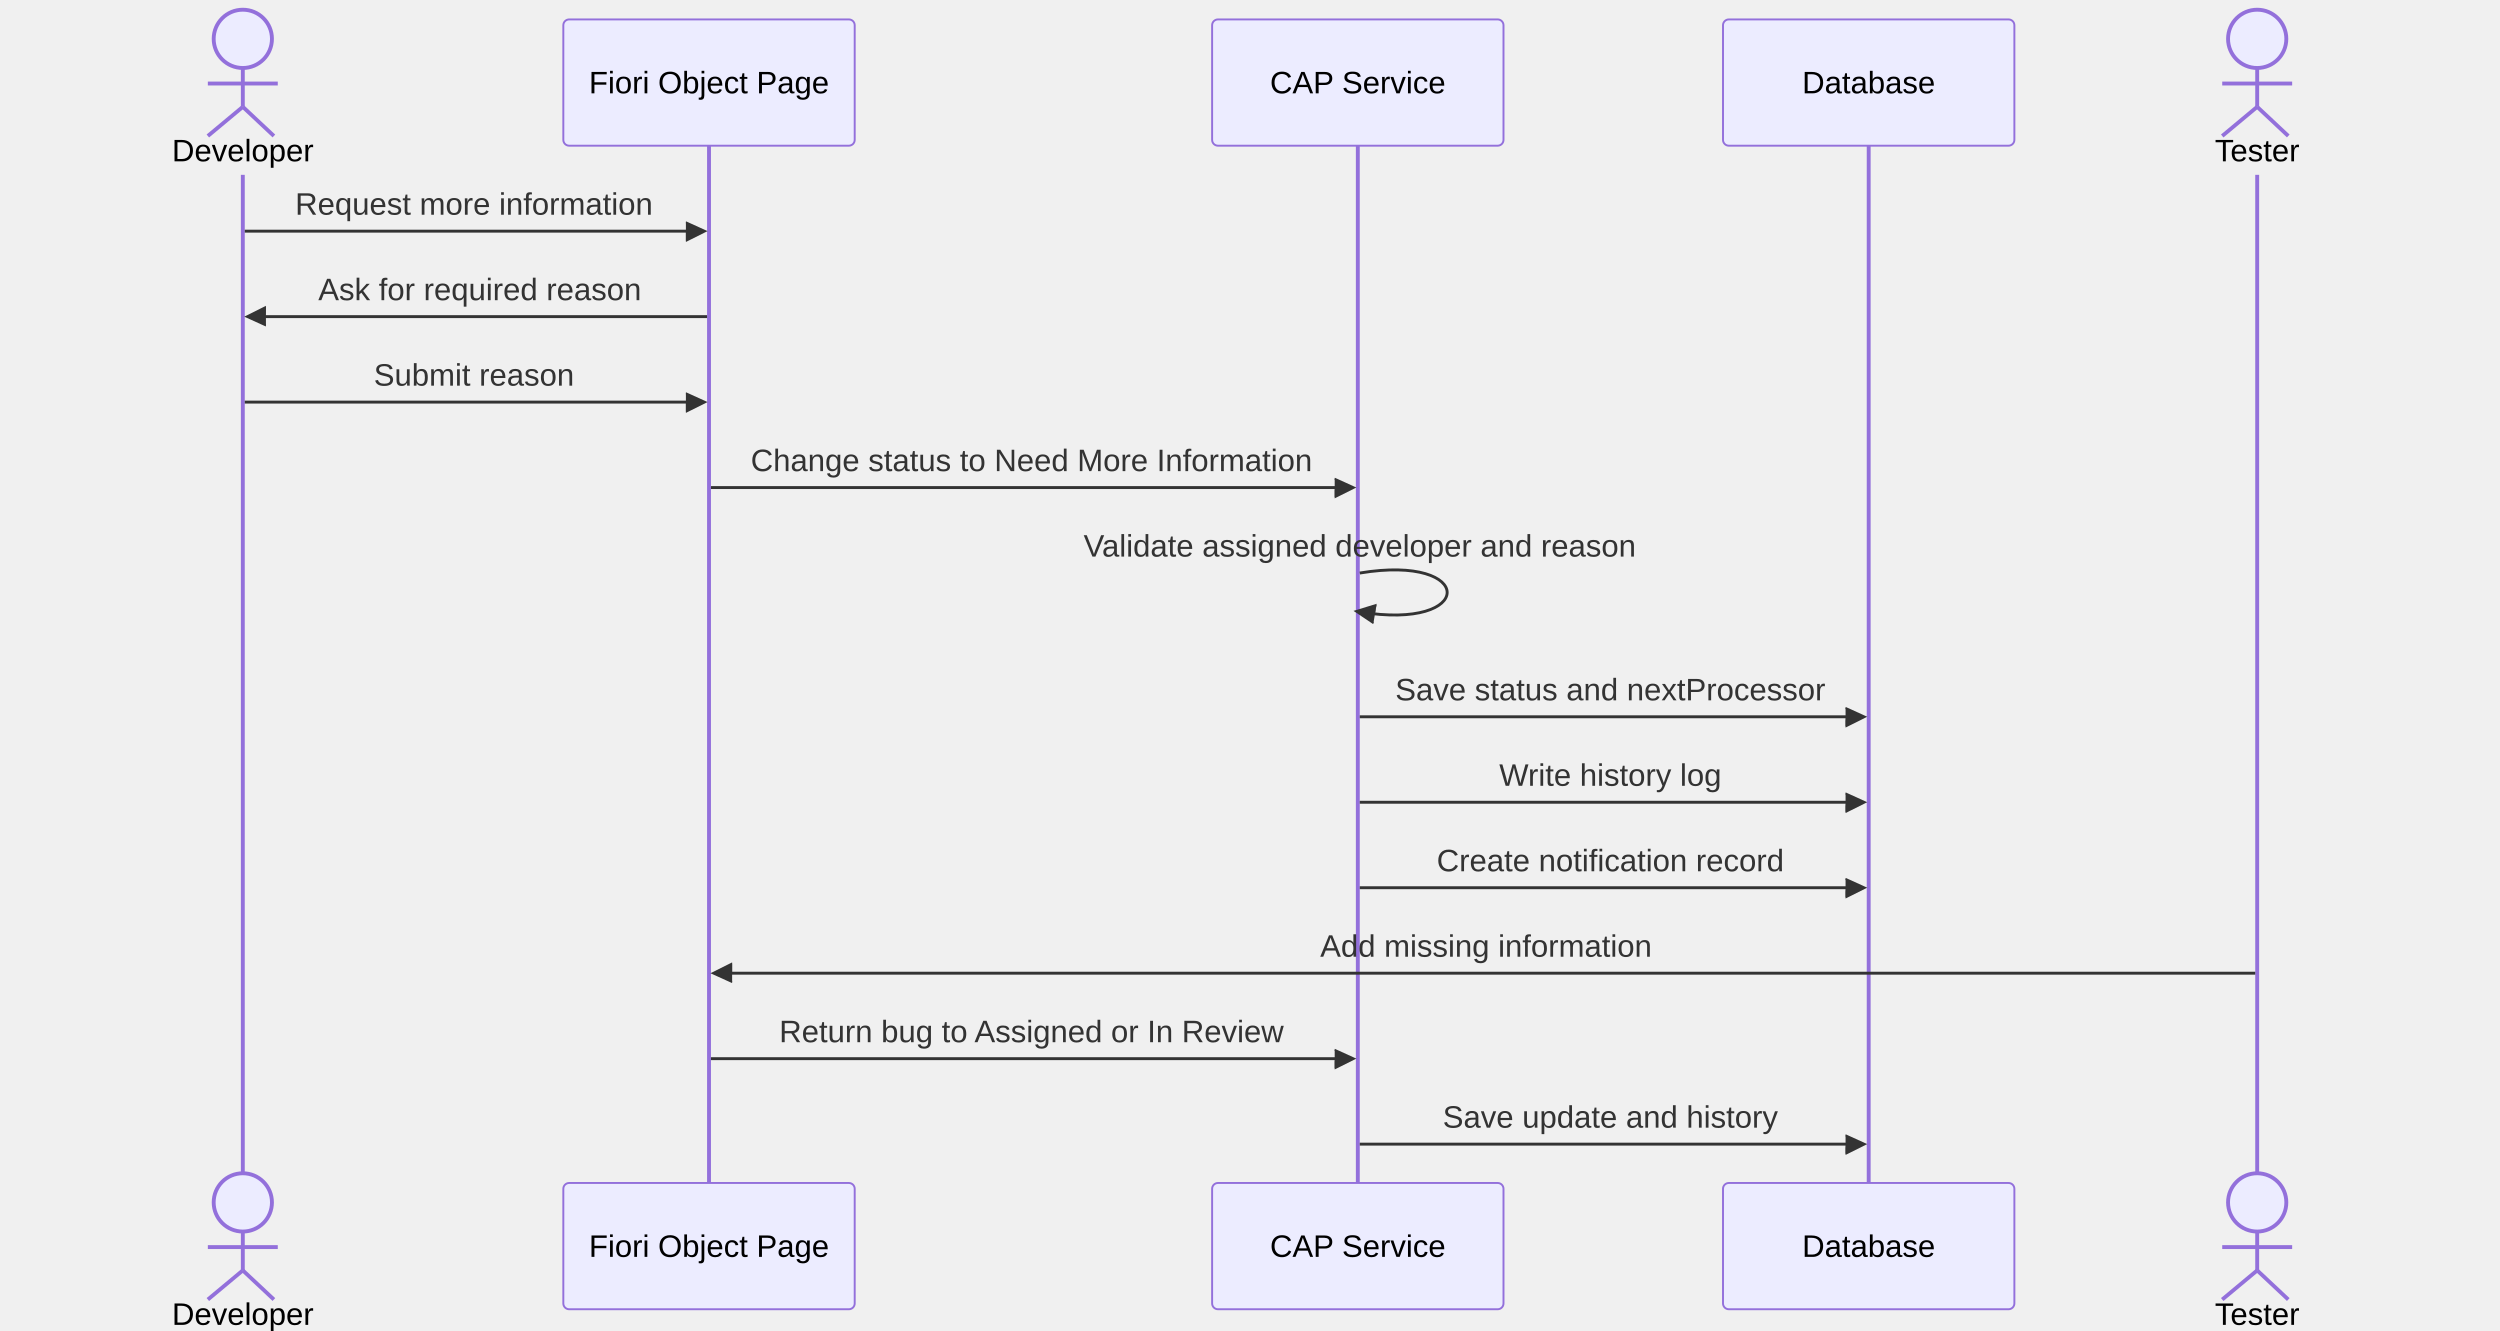
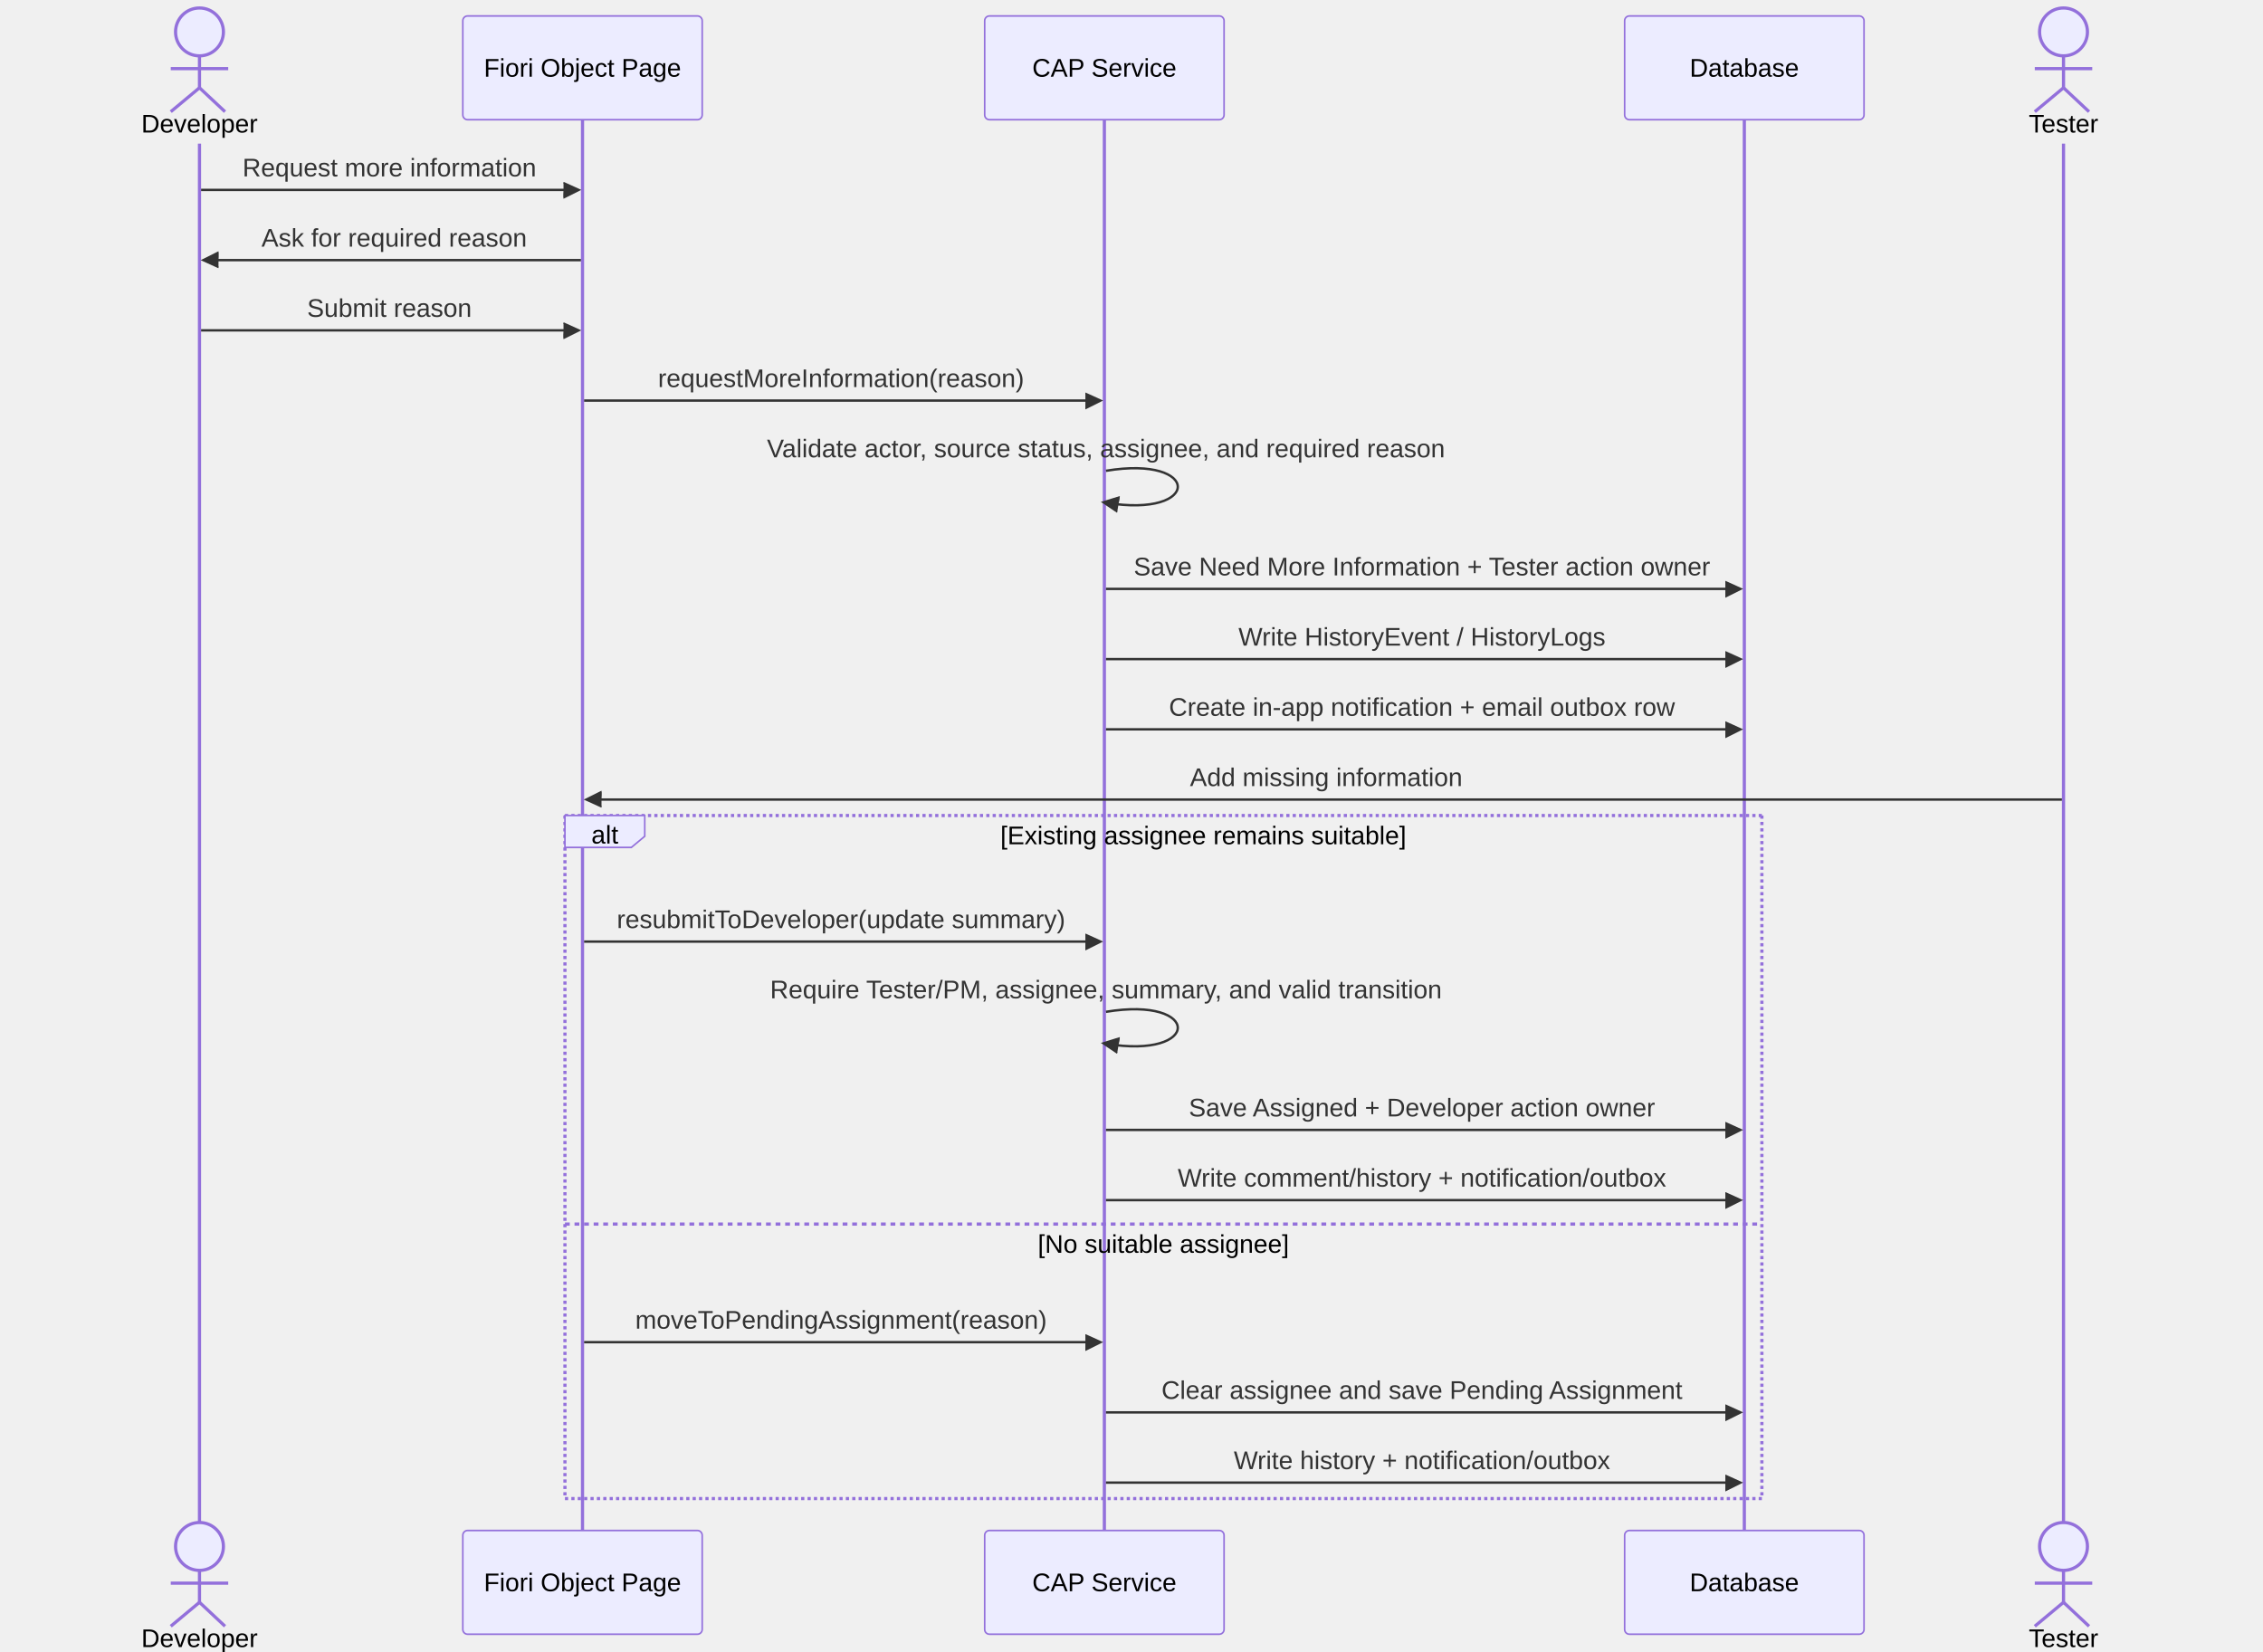
- <svg xmlns="http://www.w3.org/2000/svg" id="my-svg" width="100%" style="max-width: 1287px; background-color: transparent;" viewBox="-50 -10 1287 685" role="graphics-document document" aria-roledescription="sequence">
+ <svg xmlns="http://www.w3.org/2000/svg" id="my-svg" width="100%" style="max-width: 1418px; background-color: transparent;" viewBox="-50 -10 1418 1035" role="graphics-document document" aria-roledescription="sequence">
  <g />
  <g>
-     <rect x="837" y="599" fill="#eaeaea" stroke="#666" width="150" height="65" name="DB" rx="3" ry="3" class="actor actor-bottom" />
-     <text x="912" y="631.5" dominant-baseline="central" alignment-baseline="central" class="actor actor-box" style="text-anchor: middle; font-size: 16px; font-weight: 400;">
-       <tspan x="912" dy="0">Database</tspan>
+     <rect x="968" y="949" fill="#eaeaea" stroke="#666" width="150" height="65" name="DB" rx="3" ry="3" class="actor actor-bottom" />
+     <text x="1043" y="981.5" dominant-baseline="central" alignment-baseline="central" class="actor actor-box" style="text-anchor: middle; font-size: 16px; font-weight: 400;">
+       <tspan x="1043" dy="0">Database</tspan>
    </text>
  </g>
  <g>
-     <rect x="574" y="599" fill="#eaeaea" stroke="#666" width="150" height="65" name="CAP" rx="3" ry="3" class="actor actor-bottom" />
-     <text x="649" y="631.5" dominant-baseline="central" alignment-baseline="central" class="actor actor-box" style="text-anchor: middle; font-size: 16px; font-weight: 400;">
-       <tspan x="649" dy="0">CAP Service</tspan>
+     <rect x="567" y="949" fill="#eaeaea" stroke="#666" width="150" height="65" name="CAP" rx="3" ry="3" class="actor actor-bottom" />
+     <text x="642" y="981.5" dominant-baseline="central" alignment-baseline="central" class="actor actor-box" style="text-anchor: middle; font-size: 16px; font-weight: 400;">
+       <tspan x="642" dy="0">CAP Service</tspan>
    </text>
  </g>
  <g>
-     <rect x="240" y="599" fill="#eaeaea" stroke="#666" width="150" height="65" name="UI" rx="3" ry="3" class="actor actor-bottom" />
-     <text x="315" y="631.5" dominant-baseline="central" alignment-baseline="central" class="actor actor-box" style="text-anchor: middle; font-size: 16px; font-weight: 400;">
+     <rect x="240" y="949" fill="#eaeaea" stroke="#666" width="150" height="65" name="UI" rx="3" ry="3" class="actor actor-bottom" />
+     <text x="315" y="981.5" dominant-baseline="central" alignment-baseline="central" class="actor actor-box" style="text-anchor: middle; font-size: 16px; font-weight: 400;">
      <tspan x="315" dy="0">Fiori Object Page</tspan>
    </text>
  </g>
  <g />
  <g>
-     <line id="actor4" x1="1112" y1="80" x2="1112" y2="599" class="actor-line 200" stroke-width="0.5px" stroke="#999" name="Tester" data-et="life-line" data-id="Tester" />
+     <line id="actor4" x1="1243" y1="80" x2="1243" y2="949" class="actor-line 200" stroke-width="0.5px" stroke="#999" name="Tester" data-et="life-line" data-id="Tester" />
  </g>
  <g>
-     <line id="actor3" x1="912" y1="65" x2="912" y2="599" class="actor-line 200" stroke-width="0.5px" stroke="#999" name="DB" data-et="life-line" data-id="DB" />
+     <line id="actor3" x1="1043" y1="65" x2="1043" y2="949" class="actor-line 200" stroke-width="0.5px" stroke="#999" name="DB" data-et="life-line" data-id="DB" />
    <g id="root-3" data-et="participant" data-type="participant" data-id="DB">
-       <rect x="837" y="0" fill="#eaeaea" stroke="#666" width="150" height="65" name="DB" rx="3" ry="3" class="actor actor-top" />
-       <text x="912" y="32.5" dominant-baseline="central" alignment-baseline="central" class="actor actor-box" style="text-anchor: middle; font-size: 16px; font-weight: 400;">
-         <tspan x="912" dy="0">Database</tspan>
+       <rect x="968" y="0" fill="#eaeaea" stroke="#666" width="150" height="65" name="DB" rx="3" ry="3" class="actor actor-top" />
+       <text x="1043" y="32.5" dominant-baseline="central" alignment-baseline="central" class="actor actor-box" style="text-anchor: middle; font-size: 16px; font-weight: 400;">
+         <tspan x="1043" dy="0">Database</tspan>
      </text>
    </g>
  </g>
  <g>
-     <line id="actor2" x1="649" y1="65" x2="649" y2="599" class="actor-line 200" stroke-width="0.5px" stroke="#999" name="CAP" data-et="life-line" data-id="CAP" />
+     <line id="actor2" x1="642" y1="65" x2="642" y2="949" class="actor-line 200" stroke-width="0.5px" stroke="#999" name="CAP" data-et="life-line" data-id="CAP" />
    <g id="root-2" data-et="participant" data-type="participant" data-id="CAP">
-       <rect x="574" y="0" fill="#eaeaea" stroke="#666" width="150" height="65" name="CAP" rx="3" ry="3" class="actor actor-top" />
-       <text x="649" y="32.5" dominant-baseline="central" alignment-baseline="central" class="actor actor-box" style="text-anchor: middle; font-size: 16px; font-weight: 400;">
-         <tspan x="649" dy="0">CAP Service</tspan>
+       <rect x="567" y="0" fill="#eaeaea" stroke="#666" width="150" height="65" name="CAP" rx="3" ry="3" class="actor actor-top" />
+       <text x="642" y="32.5" dominant-baseline="central" alignment-baseline="central" class="actor actor-box" style="text-anchor: middle; font-size: 16px; font-weight: 400;">
+         <tspan x="642" dy="0">CAP Service</tspan>
      </text>
    </g>
  </g>
  <g>
-     <line id="actor1" x1="315" y1="65" x2="315" y2="599" class="actor-line 200" stroke-width="0.5px" stroke="#999" name="UI" data-et="life-line" data-id="UI" />
+     <line id="actor1" x1="315" y1="65" x2="315" y2="949" class="actor-line 200" stroke-width="0.5px" stroke="#999" name="UI" data-et="life-line" data-id="UI" />
    <g id="root-1" data-et="participant" data-type="participant" data-id="UI">
      <rect x="240" y="0" fill="#eaeaea" stroke="#666" width="150" height="65" name="UI" rx="3" ry="3" class="actor actor-top" />
      <text x="315" y="32.5" dominant-baseline="central" alignment-baseline="central" class="actor actor-box" style="text-anchor: middle; font-size: 16px; font-weight: 400;">
        <tspan x="315" dy="0">Fiori Object Page</tspan>
      </text>
    </g>
  </g>
  <g>
-     <line id="actor0" x1="75" y1="80" x2="75" y2="599" class="actor-line 200" stroke-width="0.5px" stroke="#999" name="Dev" data-et="life-line" data-id="Dev" />
+     <line id="actor0" x1="75" y1="80" x2="75" y2="949" class="actor-line 200" stroke-width="0.5px" stroke="#999" name="Dev" data-et="life-line" data-id="Dev" />
  </g>
  <style>#my-svg{font-family:"trebuchet ms",verdana,arial,sans-serif;font-size:16px;fill:#333;}@keyframes edge-animation-frame{from{stroke-dashoffset:0;}}@keyframes dash{to{stroke-dashoffset:0;}}#my-svg .edge-animation-slow{stroke-dasharray:9,5!important;stroke-dashoffset:900;animation:dash 50s linear infinite;stroke-linecap:round;}#my-svg .edge-animation-fast{stroke-dasharray:9,5!important;stroke-dashoffset:900;animation:dash 20s linear infinite;stroke-linecap:round;}#my-svg .error-icon{fill:#552222;}#my-svg .error-text{fill:#552222;stroke:#552222;}#my-svg .edge-thickness-normal{stroke-width:1px;}#my-svg .edge-thickness-thick{stroke-width:3.5px;}#my-svg .edge-pattern-solid{stroke-dasharray:0;}#my-svg .edge-thickness-invisible{stroke-width:0;fill:none;}#my-svg .edge-pattern-dashed{stroke-dasharray:3;}#my-svg .edge-pattern-dotted{stroke-dasharray:2;}#my-svg .marker{fill:#333333;stroke:#333333;}#my-svg .marker.cross{stroke:#333333;}#my-svg svg{font-family:"trebuchet ms",verdana,arial,sans-serif;font-size:16px;}#my-svg p{margin:0;}#my-svg .actor{stroke:#9370DB;fill:#ECECFF;stroke-width:1;}#my-svg rect.actor.outer-path[data-look="neo"]{filter:drop-shadow(1px 2px 2px rgba(185, 185, 185, 1));}#my-svg rect.note[data-look="neo"]{stroke:#aaaa33;fill:#fff5ad;filter:drop-shadow(1px 2px 2px rgba(185, 185, 185, 1));}#my-svg text.actor&gt;tspan{fill:black;stroke:none;}#my-svg .actor-line{stroke:#9370DB;}#my-svg .innerArc{stroke-width:1.5;stroke-dasharray:none;}#my-svg .messageLine0{stroke-width:1.5;stroke-dasharray:none;stroke:#333;}#my-svg .messageLine1{stroke-width:1.5;stroke-dasharray:2,2;stroke:#333;}#my-svg [id$="-arrowhead"] path{fill:#333;stroke:#333;}#my-svg .sequenceNumber{fill:white;}#my-svg [id$="-sequencenumber"]{fill:#333;}#my-svg [id$="-crosshead"] path{fill:#333;stroke:#333;}#my-svg .messageText{fill:#333;stroke:none;}#my-svg .labelBox{stroke:#9370DB;fill:#ECECFF;filter:none;}#my-svg .labelText,#my-svg .labelText&gt;tspan{fill:black;stroke:none;}#my-svg .loopText,#my-svg .loopText&gt;tspan{fill:black;stroke:none;}#my-svg .sectionTitle,#my-svg .sectionTitle&gt;tspan{fill:black;stroke:none;}#my-svg .loopLine{stroke-width:2px;stroke-dasharray:2,2;stroke:#9370DB;fill:#9370DB;}#my-svg .note{stroke:#aaaa33;fill:#fff5ad;}#my-svg .noteText,#my-svg .noteText&gt;tspan{fill:black;stroke:none;font-weight:normal;}#my-svg .activation0{fill:#f4f4f4;stroke:#666;}#my-svg .activation1{fill:#f4f4f4;stroke:#666;}#my-svg .activation2{fill:#f4f4f4;stroke:#666;}#my-svg .actorPopupMenu{position:absolute;}#my-svg .actorPopupMenuPanel{position:absolute;fill:#ECECFF;box-shadow:0px 8px 16px 0px rgba(0,0,0,0.2);filter:drop-shadow(3px 5px 2px rgb(0 0 0 / 0.4));}#my-svg .actor-man circle,#my-svg line{fill:#ECECFF;stroke-width:2px;}#my-svg g rect.rect{filter:drop-shadow(1px 2px 2px rgba(185, 185, 185, 1));stroke:#9370DB;}#my-svg .node .neo-node{stroke:#9370DB;}#my-svg [data-look="neo"].node rect,#my-svg [data-look="neo"].cluster rect,#my-svg [data-look="neo"].node polygon{stroke:#9370DB;filter:drop-shadow(1px 2px 2px rgba(185, 185, 185, 1));}#my-svg [data-look="neo"].swimlane.cluster rect{filter:none;}#my-svg [data-look="neo"].node path{stroke:#9370DB;stroke-width:1px;}#my-svg [data-look="neo"].node .outer-path{filter:drop-shadow(1px 2px 2px rgba(185, 185, 185, 1));}#my-svg [data-look="neo"].node .neo-line path{stroke:#9370DB;filter:none;}#my-svg [data-look="neo"].node circle{stroke:#9370DB;filter:drop-shadow(1px 2px 2px rgba(185, 185, 185, 1));}#my-svg [data-look="neo"].node circle .state-start{fill:#000000;}#my-svg [data-look="neo"].icon-shape .icon{fill:#9370DB;filter:drop-shadow(1px 2px 2px rgba(185, 185, 185, 1));}#my-svg [data-look="neo"].icon-shape .icon-neo path{stroke:#9370DB;filter:drop-shadow(1px 2px 2px rgba(185, 185, 185, 1));}#my-svg :root{--mermaid-font-family:"trebuchet ms",verdana,arial,sans-serif;}</style>
  <g />
  <defs>
    <symbol id="my-svg-computer" width="24" height="24">
      <path transform="scale(.5)" d="M2 2v13h20v-13h-20zm18 11h-16v-9h16v9zm-10.228 6l.466-1h3.524l.467 1h-4.457zm14.228 3h-24l2-6h2.104l-1.33 4h18.45l-1.297-4h2.073l2 6zm-5-10h-14v-7h14v7z" />
    </symbol>
  </defs>
  <defs>
    <symbol id="my-svg-database" fill-rule="evenodd" clip-rule="evenodd">
      <path transform="scale(.5)" d="M12.258.001l.256.004.255.005.253.008.251.01.249.012.247.015.246.016.242.019.241.02.239.023.236.024.233.027.231.028.229.031.225.032.223.034.22.036.217.038.214.04.211.041.208.043.205.045.201.046.198.048.194.05.191.051.187.053.183.054.18.056.175.057.172.059.168.06.163.061.16.063.155.064.15.066.074.033.073.033.071.034.07.034.069.035.068.035.067.035.066.035.064.036.064.036.062.036.06.036.06.037.058.037.058.037.055.038.055.038.053.038.052.038.051.039.05.039.048.039.047.039.045.04.044.04.043.04.041.04.04.041.039.041.037.041.036.041.034.041.033.042.032.042.03.042.029.042.027.042.026.043.024.043.023.043.021.043.02.043.018.044.017.043.015.044.013.044.012.044.011.045.009.044.007.045.006.045.004.045.002.045.001.045v17l-.001.045-.002.045-.004.045-.006.045-.007.045-.009.044-.011.045-.012.044-.013.044-.015.044-.017.043-.018.044-.02.043-.021.043-.023.043-.024.043-.026.043-.027.042-.029.042-.03.042-.032.042-.033.042-.034.041-.036.041-.037.041-.039.041-.04.041-.041.04-.043.04-.044.04-.045.04-.047.039-.048.039-.05.039-.051.039-.052.038-.053.038-.055.038-.055.038-.058.037-.058.037-.06.037-.06.036-.062.036-.064.036-.064.036-.066.035-.067.035-.068.035-.069.035-.07.034-.071.034-.073.033-.074.033-.15.066-.155.064-.16.063-.163.061-.168.06-.172.059-.175.057-.18.056-.183.054-.187.053-.191.051-.194.05-.198.048-.201.046-.205.045-.208.043-.211.041-.214.04-.217.038-.22.036-.223.034-.225.032-.229.031-.231.028-.233.027-.236.024-.239.023-.241.02-.242.019-.246.016-.247.015-.249.012-.251.01-.253.008-.255.005-.256.004-.258.001-.258-.001-.256-.004-.255-.005-.253-.008-.251-.01-.249-.012-.247-.015-.245-.016-.243-.019-.241-.02-.238-.023-.236-.024-.234-.027-.231-.028-.228-.031-.226-.032-.223-.034-.22-.036-.217-.038-.214-.04-.211-.041-.208-.043-.204-.045-.201-.046-.198-.048-.195-.05-.19-.051-.187-.053-.184-.054-.179-.056-.176-.057-.172-.059-.167-.06-.164-.061-.159-.063-.155-.064-.151-.066-.074-.033-.072-.033-.072-.034-.07-.034-.069-.035-.068-.035-.067-.035-.066-.035-.064-.036-.063-.036-.062-.036-.061-.036-.06-.037-.058-.037-.057-.037-.056-.038-.055-.038-.053-.038-.052-.038-.051-.039-.049-.039-.049-.039-.046-.039-.046-.04-.044-.04-.043-.04-.041-.04-.04-.041-.039-.041-.037-.041-.036-.041-.034-.041-.033-.042-.032-.042-.03-.042-.029-.042-.027-.042-.026-.043-.024-.043-.023-.043-.021-.043-.02-.043-.018-.044-.017-.043-.015-.044-.013-.044-.012-.044-.011-.045-.009-.044-.007-.045-.006-.045-.004-.045-.002-.045-.001-.045v-17l.001-.045.002-.045.004-.045.006-.045.007-.045.009-.044.011-.045.012-.044.013-.044.015-.044.017-.043.018-.044.02-.043.021-.043.023-.043.024-.043.026-.043.027-.042.029-.042.03-.042.032-.042.033-.042.034-.041.036-.041.037-.041.039-.041.04-.041.041-.04.043-.04.044-.04.046-.04.046-.039.049-.039.049-.039.051-.039.052-.038.053-.038.055-.038.056-.038.057-.037.058-.037.06-.037.061-.036.062-.036.063-.036.064-.036.066-.035.067-.035.068-.035.069-.035.07-.034.072-.034.072-.033.074-.033.151-.066.155-.064.159-.063.164-.061.167-.06.172-.059.176-.057.179-.056.184-.054.187-.053.19-.051.195-.05.198-.048.201-.046.204-.045.208-.043.211-.041.214-.04.217-.038.22-.036.223-.034.226-.032.228-.031.231-.028.234-.027.236-.024.238-.023.241-.02.243-.019.245-.016.247-.015.249-.012.251-.01.253-.008.255-.005.256-.004.258-.001.258.001zm-9.258 20.499v.01l.001.021.003.021.004.022.005.021.006.022.007.022.009.023.01.022.011.023.012.023.013.023.015.023.016.024.017.023.018.024.019.024.021.024.022.025.023.024.024.025.052.049.056.05.061.051.066.051.07.051.075.051.079.052.084.052.088.052.092.052.097.052.102.051.105.052.11.052.114.051.119.051.123.051.127.05.131.05.135.05.139.048.144.049.147.047.152.047.155.047.16.045.163.045.167.043.171.043.176.041.178.041.183.039.187.039.19.037.194.035.197.035.202.033.204.031.209.03.212.029.216.027.219.025.222.024.226.021.23.02.233.018.236.016.24.015.243.012.246.01.249.008.253.005.256.004.259.001.26-.001.257-.004.254-.005.25-.008.247-.011.244-.012.241-.014.237-.016.233-.018.231-.021.226-.021.224-.024.22-.026.216-.027.212-.028.21-.031.205-.031.202-.034.198-.034.194-.036.191-.037.187-.039.183-.04.179-.04.175-.042.172-.043.168-.044.163-.045.16-.046.155-.046.152-.047.148-.048.143-.049.139-.049.136-.05.131-.05.126-.05.123-.051.118-.052.114-.051.11-.052.106-.052.101-.052.096-.052.092-.052.088-.053.083-.051.079-.052.074-.052.07-.051.065-.051.06-.051.056-.05.051-.05.023-.024.023-.025.021-.024.02-.024.019-.024.018-.024.017-.024.015-.023.014-.024.013-.023.012-.023.01-.023.01-.022.008-.022.006-.022.006-.022.004-.022.004-.021.001-.021.001-.021v-4.127l-.077.055-.08.053-.083.054-.085.053-.087.052-.09.052-.093.051-.095.05-.097.05-.1.049-.102.049-.105.048-.106.047-.109.047-.111.046-.114.045-.115.045-.118.044-.12.043-.122.042-.124.042-.126.041-.128.04-.13.04-.132.038-.134.038-.135.037-.138.037-.139.035-.142.035-.143.034-.144.033-.147.032-.148.031-.15.03-.151.03-.153.029-.154.027-.156.027-.158.026-.159.025-.161.024-.162.023-.163.022-.165.021-.166.02-.167.019-.169.018-.169.017-.171.016-.173.015-.173.014-.175.013-.175.012-.177.011-.178.01-.179.008-.179.008-.181.006-.182.005-.182.004-.184.003-.184.002h-.37l-.184-.002-.184-.003-.182-.004-.182-.005-.181-.006-.179-.008-.179-.008-.178-.01-.176-.011-.176-.012-.175-.013-.173-.014-.172-.015-.171-.016-.17-.017-.169-.018-.167-.019-.166-.02-.165-.021-.163-.022-.162-.023-.161-.024-.159-.025-.157-.026-.156-.027-.155-.027-.153-.029-.151-.03-.15-.03-.148-.031-.146-.032-.145-.033-.143-.034-.141-.035-.14-.035-.137-.037-.136-.037-.134-.038-.132-.038-.13-.04-.128-.04-.126-.041-.124-.042-.122-.042-.12-.044-.117-.043-.116-.045-.113-.045-.112-.046-.109-.047-.106-.047-.105-.048-.102-.049-.1-.049-.097-.05-.095-.05-.093-.052-.09-.051-.087-.052-.085-.053-.083-.054-.08-.054-.077-.054v4.127zm0-5.654v.011l.001.021.003.021.004.021.005.022.006.022.007.022.009.022.01.022.011.023.012.023.013.023.015.024.016.023.017.024.018.024.019.024.021.024.022.024.023.025.024.024.052.05.056.05.061.05.066.051.07.051.075.052.079.051.084.052.088.052.092.052.097.052.102.052.105.052.11.051.114.051.119.052.123.05.127.051.131.05.135.049.139.049.144.048.147.048.152.047.155.046.16.045.163.045.167.044.171.042.176.042.178.04.183.04.187.038.19.037.194.036.197.034.202.033.204.032.209.03.212.028.216.027.219.025.222.024.226.022.23.02.233.018.236.016.24.014.243.012.246.01.249.008.253.006.256.003.259.001.26-.001.257-.003.254-.006.25-.008.247-.01.244-.012.241-.015.237-.016.233-.018.231-.02.226-.022.224-.024.22-.025.216-.027.212-.029.21-.03.205-.032.202-.033.198-.035.194-.036.191-.037.187-.039.183-.039.179-.041.175-.042.172-.043.168-.044.163-.045.16-.045.155-.047.152-.047.148-.048.143-.048.139-.05.136-.049.131-.05.126-.051.123-.051.118-.051.114-.052.11-.052.106-.052.101-.052.096-.052.092-.052.088-.052.083-.052.079-.052.074-.051.07-.052.065-.051.06-.05.056-.051.051-.049.023-.025.023-.024.021-.025.02-.024.019-.024.018-.024.017-.024.015-.023.014-.023.013-.024.012-.022.01-.023.01-.023.008-.022.006-.022.006-.022.004-.021.004-.022.001-.021.001-.021v-4.139l-.077.054-.08.054-.083.054-.085.052-.087.053-.09.051-.093.051-.095.051-.097.05-.1.049-.102.049-.105.048-.106.047-.109.047-.111.046-.114.045-.115.044-.118.044-.12.044-.122.042-.124.042-.126.041-.128.04-.13.039-.132.039-.134.038-.135.037-.138.036-.139.036-.142.035-.143.033-.144.033-.147.033-.148.031-.15.03-.151.03-.153.028-.154.028-.156.027-.158.026-.159.025-.161.024-.162.023-.163.022-.165.021-.166.02-.167.019-.169.018-.169.017-.171.016-.173.015-.173.014-.175.013-.175.012-.177.011-.178.009-.179.009-.179.007-.181.007-.182.005-.182.004-.184.003-.184.002h-.37l-.184-.002-.184-.003-.182-.004-.182-.005-.181-.007-.179-.007-.179-.009-.178-.009-.176-.011-.176-.012-.175-.013-.173-.014-.172-.015-.171-.016-.17-.017-.169-.018-.167-.019-.166-.02-.165-.021-.163-.022-.162-.023-.161-.024-.159-.025-.157-.026-.156-.027-.155-.028-.153-.028-.151-.03-.15-.03-.148-.031-.146-.033-.145-.033-.143-.033-.141-.035-.14-.036-.137-.036-.136-.037-.134-.038-.132-.039-.13-.039-.128-.04-.126-.041-.124-.042-.122-.043-.12-.043-.117-.044-.116-.044-.113-.046-.112-.046-.109-.046-.106-.047-.105-.048-.102-.049-.1-.049-.097-.05-.095-.051-.093-.051-.09-.051-.087-.053-.085-.052-.083-.054-.08-.054-.077-.054v4.139zm0-5.666v.011l.001.02.003.022.004.021.005.022.006.021.007.022.009.023.01.022.011.023.012.023.013.023.015.023.016.024.017.024.018.023.019.024.021.025.022.024.023.024.024.025.052.05.056.05.061.05.066.051.07.051.075.052.079.051.084.052.088.052.092.052.097.052.102.052.105.051.11.052.114.051.119.051.123.051.127.05.131.05.135.05.139.049.144.048.147.048.152.047.155.046.16.045.163.045.167.043.171.043.176.042.178.04.183.04.187.038.19.037.194.036.197.034.202.033.204.032.209.03.212.028.216.027.219.025.222.024.226.021.23.02.233.018.236.017.24.014.243.012.246.01.249.008.253.006.256.003.259.001.26-.001.257-.003.254-.006.25-.008.247-.01.244-.013.241-.014.237-.016.233-.018.231-.02.226-.022.224-.024.22-.025.216-.027.212-.029.21-.03.205-.032.202-.033.198-.035.194-.036.191-.037.187-.039.183-.039.179-.041.175-.042.172-.043.168-.044.163-.045.16-.045.155-.047.152-.047.148-.048.143-.049.139-.049.136-.049.131-.051.126-.05.123-.051.118-.052.114-.051.11-.052.106-.052.101-.052.096-.052.092-.052.088-.052.083-.052.079-.052.074-.052.07-.051.065-.051.06-.051.056-.05.051-.049.023-.025.023-.025.021-.024.02-.024.019-.024.018-.024.017-.024.015-.023.014-.024.013-.023.012-.023.01-.022.01-.023.008-.022.006-.022.006-.022.004-.022.004-.021.001-.021.001-.021v-4.153l-.077.054-.08.054-.083.053-.085.053-.087.053-.09.051-.093.051-.095.051-.097.05-.1.049-.102.048-.105.048-.106.048-.109.046-.111.046-.114.046-.115.044-.118.044-.12.043-.122.043-.124.042-.126.041-.128.04-.13.039-.132.039-.134.038-.135.037-.138.036-.139.036-.142.034-.143.034-.144.033-.147.032-.148.032-.15.03-.151.03-.153.028-.154.028-.156.027-.158.026-.159.024-.161.024-.162.023-.163.023-.165.021-.166.02-.167.019-.169.018-.169.017-.171.016-.173.015-.173.014-.175.013-.175.012-.177.01-.178.01-.179.009-.179.007-.181.006-.182.006-.182.004-.184.003-.184.001-.185.001-.185-.001-.184-.001-.184-.003-.182-.004-.182-.006-.181-.006-.179-.007-.179-.009-.178-.01-.176-.01-.176-.012-.175-.013-.173-.014-.172-.015-.171-.016-.17-.017-.169-.018-.167-.019-.166-.02-.165-.021-.163-.023-.162-.023-.161-.024-.159-.024-.157-.026-.156-.027-.155-.028-.153-.028-.151-.03-.15-.03-.148-.032-.146-.032-.145-.033-.143-.034-.141-.034-.14-.036-.137-.036-.136-.037-.134-.038-.132-.039-.13-.039-.128-.041-.126-.041-.124-.041-.122-.043-.12-.043-.117-.044-.116-.044-.113-.046-.112-.046-.109-.046-.106-.048-.105-.048-.102-.048-.1-.05-.097-.049-.095-.051-.093-.051-.09-.052-.087-.052-.085-.053-.083-.053-.08-.054-.077-.054v4.153zm8.74-8.179l-.257.004-.254.005-.25.008-.247.011-.244.012-.241.014-.237.016-.233.018-.231.021-.226.022-.224.023-.22.026-.216.027-.212.028-.21.031-.205.032-.202.033-.198.034-.194.036-.191.038-.187.038-.183.04-.179.041-.175.042-.172.043-.168.043-.163.045-.16.046-.155.046-.152.048-.148.048-.143.048-.139.049-.136.05-.131.05-.126.051-.123.051-.118.051-.114.052-.11.052-.106.052-.101.052-.096.052-.092.052-.088.052-.083.052-.079.052-.074.051-.07.052-.065.051-.06.05-.056.05-.051.05-.023.025-.023.024-.021.024-.02.025-.019.024-.018.024-.017.023-.015.024-.014.023-.013.023-.012.023-.01.023-.01.022-.008.022-.006.023-.006.021-.004.022-.004.021-.001.021-.001.021.001.021.001.021.004.021.004.022.006.021.006.023.008.022.01.022.01.023.012.023.013.023.014.023.015.024.017.023.018.024.019.024.02.025.021.024.023.024.023.025.051.05.056.05.06.05.065.051.07.052.074.051.079.052.083.052.088.052.092.052.096.052.101.052.106.052.11.052.114.052.118.051.123.051.126.051.131.05.136.05.139.049.143.048.148.048.152.048.155.046.16.046.163.045.168.043.172.043.175.042.179.041.183.04.187.038.191.038.194.036.198.034.202.033.205.032.21.031.212.028.216.027.22.026.224.023.226.022.231.021.233.018.237.016.241.014.244.012.247.011.25.008.254.005.257.004.26.001.26-.001.257-.004.254-.005.25-.008.247-.011.244-.012.241-.014.237-.016.233-.018.231-.021.226-.022.224-.023.22-.026.216-.027.212-.028.21-.031.205-.032.202-.033.198-.034.194-.036.191-.038.187-.038.183-.04.179-.041.175-.042.172-.043.168-.043.163-.045.16-.046.155-.046.152-.048.148-.048.143-.048.139-.049.136-.05.131-.05.126-.051.123-.051.118-.051.114-.052.11-.052.106-.052.101-.052.096-.052.092-.052.088-.052.083-.052.079-.052.074-.051.07-.052.065-.051.06-.05.056-.05.051-.05.023-.025.023-.024.021-.024.02-.025.019-.024.018-.024.017-.023.015-.024.014-.023.013-.023.012-.023.01-.023.01-.022.008-.022.006-.023.006-.021.004-.022.004-.021.001-.021.001-.021-.001-.021-.001-.021-.004-.021-.004-.022-.006-.021-.006-.023-.008-.022-.01-.022-.01-.023-.012-.023-.013-.023-.014-.023-.015-.024-.017-.023-.018-.024-.019-.024-.02-.025-.021-.024-.023-.024-.023-.025-.051-.05-.056-.05-.06-.05-.065-.051-.07-.052-.074-.051-.079-.052-.083-.052-.088-.052-.092-.052-.096-.052-.101-.052-.106-.052-.11-.052-.114-.052-.118-.051-.123-.051-.126-.051-.131-.05-.136-.05-.139-.049-.143-.048-.148-.048-.152-.048-.155-.046-.16-.046-.163-.045-.168-.043-.172-.043-.175-.042-.179-.041-.183-.04-.187-.038-.191-.038-.194-.036-.198-.034-.202-.033-.205-.032-.21-.031-.212-.028-.216-.027-.22-.026-.224-.023-.226-.022-.231-.021-.233-.018-.237-.016-.241-.014-.244-.012-.247-.011-.25-.008-.254-.005-.257-.004-.26-.001-.26.001z" />
    </symbol>
  </defs>
  <defs>
    <symbol id="my-svg-clock" width="24" height="24">
      <path transform="scale(.5)" d="M12 2c5.514 0 10 4.486 10 10s-4.486 10-10 10-10-4.486-10-10 4.486-10 10-10zm0-2c-6.627 0-12 5.373-12 12s5.373 12 12 12 12-5.373 12-12-5.373-12-12-12zm5.848 12.459c.202.038.202.333.001.372-1.907.361-6.045 1.111-6.547 1.111-.719 0-1.301-.582-1.301-1.301 0-.512.77-5.447 1.125-7.445.034-.192.312-.181.343.014l.985 6.238 5.394 1.011z" />
    </symbol>
  </defs>
  <defs>
    <marker id="my-svg-arrowhead" refX="7.9" refY="5" markerUnits="userSpaceOnUse" markerWidth="12" markerHeight="12" orient="auto-start-reverse">
      <path d="M -1 0 L 10 5 L 0 10 z" />
    </marker>
  </defs>
  <defs>
    <marker id="my-svg-crosshead" markerWidth="15" markerHeight="8" orient="auto" refX="4" refY="4.5">
      <path fill="none" stroke="#000000" stroke-width="1pt" d="M 1,2 L 6,7 M 6,2 L 1,7" style="stroke-dasharray: 0, 0;" />
    </marker>
  </defs>
  <defs>
    <marker id="my-svg-filled-head" refX="15.5" refY="7" markerWidth="20" markerHeight="28" orient="auto">
      <path d="M 18,7 L9,13 L14,7 L9,1 Z" />
    </marker>
  </defs>
  <defs>
    <marker id="my-svg-sequencenumber" refX="15" refY="15" markerWidth="60" markerHeight="40" orient="auto">
      <circle cx="15" cy="15" r="6" />
    </marker>
  </defs>
  <defs>
    <marker id="my-svg-solidTopArrowHead" refX="7.9" refY="7.25" markerUnits="userSpaceOnUse" markerWidth="12" markerHeight="12" orient="auto-start-reverse">
      <path d="M 0 0 L 10 8 L 0 8 z" />
    </marker>
  </defs>
  <defs>
    <marker id="my-svg-solidBottomArrowHead" refX="7.9" refY="0.75" markerUnits="userSpaceOnUse" markerWidth="12" markerHeight="12" orient="auto-start-reverse">
      <path d="M 0 0 L 10 0 L 0 8 z" />
    </marker>
  </defs>
  <defs>
    <marker id="my-svg-stickTopArrowHead" refX="7.5" refY="7" markerUnits="userSpaceOnUse" markerWidth="12" markerHeight="12" orient="auto-start-reverse">
      <path d="M 0 0 L 7 7" stroke="black" stroke-width="1.5" fill="none" />
    </marker>
  </defs>
  <defs>
    <marker id="my-svg-stickBottomArrowHead" refX="7.5" refY="0" markerUnits="userSpaceOnUse" markerWidth="12" markerHeight="12" orient="auto-start-reverse">
      <path d="M 0 7 L 7 0" stroke="black" stroke-width="1.5" fill="none" />
    </marker>
  </defs>
+   <g data-et="control-structure" data-id="i18">
+     <line x1="304" y1="501" x2="1054" y2="501" class="loopLine" />
+     <line x1="1054" y1="501" x2="1054" y2="929" class="loopLine" />
+     <line x1="304" y1="929" x2="1054" y2="929" class="loopLine" />
+     <line x1="304" y1="501" x2="304" y2="929" class="loopLine" />
+     <line x1="304" y1="757" x2="1054" y2="757" class="loopLine" style="stroke-dasharray: 3, 3;" />
+     <polygon points="304,501 354,501 354,514 345.6,521 304,521" class="labelBox" />
+     <text x="329" y="514" text-anchor="middle" dominant-baseline="middle" alignment-baseline="middle" class="labelText" style="font-size: 16px; font-weight: 400;">alt</text>
+     <text x="704" y="519" text-anchor="middle" class="loopText" style="font-size: 16px; font-weight: 400;">
+       <tspan x="704">[Existing assignee remains suitable]</tspan>
+     </text>
+     <text x="679" y="775" text-anchor="middle" class="sectionTitle" style="font-size: 16px; font-weight: 400;">[No suitable assignee]</text>
+   </g>
  <g class="actor-man actor-top" name="Dev" data-et="participant" data-type="actor" data-id="Dev" style="stroke: rgb(147, 112, 219);">
    <line id="actor-man-torso0" x1="75" y1="25" x2="75" y2="45" />
    <line id="actor-man-arms0" x1="57" y1="33" x2="93" y2="33" />
    <line x1="57" y1="60" x2="75" y2="45" />
    <line x1="75" y1="45" x2="91" y2="60" />
    <circle cx="75" cy="10" r="15" width="150" height="65" />
    <text x="75" y="67.5" dominant-baseline="central" alignment-baseline="central" class="actor actor-man" style="text-anchor: middle; font-size: 16px; font-weight: 400;">
      <tspan x="75" dy="0">Developer</tspan>
    </text>
  </g>
  <g class="actor-man actor-top" name="Tester" data-et="participant" data-type="actor" data-id="Tester" style="stroke: rgb(147, 112, 219);">
-     <line id="actor-man-torso4" x1="1112" y1="25" x2="1112" y2="45" />
-     <line id="actor-man-arms4" x1="1094" y1="33" x2="1130" y2="33" />
-     <line x1="1094" y1="60" x2="1112" y2="45" />
-     <line x1="1112" y1="45" x2="1128" y2="60" />
-     <circle cx="1112" cy="10" r="15" width="150" height="65" />
-     <text x="1112" y="67.5" dominant-baseline="central" alignment-baseline="central" class="actor actor-man" style="text-anchor: middle; font-size: 16px; font-weight: 400;">
-       <tspan x="1112" dy="0">Tester</tspan>
+     <line id="actor-man-torso4" x1="1243" y1="25" x2="1243" y2="45" />
+     <line id="actor-man-arms4" x1="1225" y1="33" x2="1261" y2="33" />
+     <line x1="1225" y1="60" x2="1243" y2="45" />
+     <line x1="1243" y1="45" x2="1259" y2="60" />
+     <circle cx="1243" cy="10" r="15" width="150" height="65" />
+     <text x="1243" y="67.5" dominant-baseline="central" alignment-baseline="central" class="actor actor-man" style="text-anchor: middle; font-size: 16px; font-weight: 400;">
+       <tspan x="1243" dy="0">Tester</tspan>
    </text>
  </g>
  <text x="194" y="80" text-anchor="middle" dominant-baseline="middle" alignment-baseline="middle" class="messageText" dy="1em" style="font-size: 16px; font-weight: 400;">Request more information</text>
  <line x1="76" y1="109" x2="311" y2="109" class="messageLine0" data-et="message" data-id="i0" data-from="Dev" data-to="UI" stroke-width="2" stroke="none" marker-end="url(#my-svg-arrowhead)" style="fill: none;" />
  <text x="197" y="124" text-anchor="middle" dominant-baseline="middle" alignment-baseline="middle" class="messageText" dy="1em" style="font-size: 16px; font-weight: 400;">Ask for required reason</text>
  <line x1="314" y1="153" x2="79" y2="153" class="messageLine0" data-et="message" data-id="i1" data-from="UI" data-to="Dev" stroke-width="2" stroke="none" marker-end="url(#my-svg-arrowhead)" style="fill: none;" />
  <text x="194" y="168" text-anchor="middle" dominant-baseline="middle" alignment-baseline="middle" class="messageText" dy="1em" style="font-size: 16px; font-weight: 400;">Submit reason</text>
  <line x1="76" y1="197" x2="311" y2="197" class="messageLine0" data-et="message" data-id="i2" data-from="Dev" data-to="UI" stroke-width="2" stroke="none" marker-end="url(#my-svg-arrowhead)" style="fill: none;" />
-   <text x="481" y="212" text-anchor="middle" dominant-baseline="middle" alignment-baseline="middle" class="messageText" dy="1em" style="font-size: 16px; font-weight: 400;">Change status to Need More Information</text>
-   <line x1="316" y1="241" x2="645" y2="241" class="messageLine0" data-et="message" data-id="i3" data-from="UI" data-to="CAP" stroke-width="2" stroke="none" marker-end="url(#my-svg-arrowhead)" style="fill: none;" />
-   <text x="650" y="256" text-anchor="middle" dominant-baseline="middle" alignment-baseline="middle" class="messageText" dy="1em" style="font-size: 16px; font-weight: 400;">Validate assigned developer and reason</text>
-   <path d="M 650,285 C 710,275 710,315 650,305" class="messageLine0" data-et="message" data-id="i4" data-from="CAP" data-to="CAP" stroke-width="2" stroke="none" marker-end="url(#my-svg-arrowhead)" style="fill: none;" />
-   <text x="779" y="330" text-anchor="middle" dominant-baseline="middle" alignment-baseline="middle" class="messageText" dy="1em" style="font-size: 16px; font-weight: 400;">Save status and nextProcessor</text>
-   <line x1="650" y1="359" x2="908" y2="359" class="messageLine0" data-et="message" data-id="i5" data-from="CAP" data-to="DB" stroke-width="2" stroke="none" marker-end="url(#my-svg-arrowhead)" style="fill: none;" />
-   <text x="779" y="374" text-anchor="middle" dominant-baseline="middle" alignment-baseline="middle" class="messageText" dy="1em" style="font-size: 16px; font-weight: 400;">Write history log</text>
-   <line x1="650" y1="403" x2="908" y2="403" class="messageLine0" data-et="message" data-id="i6" data-from="CAP" data-to="DB" stroke-width="2" stroke="none" marker-end="url(#my-svg-arrowhead)" style="fill: none;" />
-   <text x="779" y="418" text-anchor="middle" dominant-baseline="middle" alignment-baseline="middle" class="messageText" dy="1em" style="font-size: 16px; font-weight: 400;">Create notification record</text>
-   <line x1="650" y1="447" x2="908" y2="447" class="messageLine0" data-et="message" data-id="i7" data-from="CAP" data-to="DB" stroke-width="2" stroke="none" marker-end="url(#my-svg-arrowhead)" style="fill: none;" />
-   <text x="715" y="462" text-anchor="middle" dominant-baseline="middle" alignment-baseline="middle" class="messageText" dy="1em" style="font-size: 16px; font-weight: 400;">Add missing information</text>
-   <line x1="1111" y1="491" x2="319" y2="491" class="messageLine0" data-et="message" data-id="i8" data-from="Tester" data-to="UI" stroke-width="2" stroke="none" marker-end="url(#my-svg-arrowhead)" style="fill: none;" />
-   <text x="481" y="506" text-anchor="middle" dominant-baseline="middle" alignment-baseline="middle" class="messageText" dy="1em" style="font-size: 16px; font-weight: 400;">Return bug to Assigned or In Review</text>
-   <line x1="316" y1="535" x2="645" y2="535" class="messageLine0" data-et="message" data-id="i9" data-from="UI" data-to="CAP" stroke-width="2" stroke="none" marker-end="url(#my-svg-arrowhead)" style="fill: none;" />
-   <text x="779" y="550" text-anchor="middle" dominant-baseline="middle" alignment-baseline="middle" class="messageText" dy="1em" style="font-size: 16px; font-weight: 400;">Save update and history</text>
-   <line x1="650" y1="579" x2="908" y2="579" class="messageLine0" data-et="message" data-id="i10" data-from="CAP" data-to="DB" stroke-width="2" stroke="none" marker-end="url(#my-svg-arrowhead)" style="fill: none;" />
+   <text x="477" y="212" text-anchor="middle" dominant-baseline="middle" alignment-baseline="middle" class="messageText" dy="1em" style="font-size: 16px; font-weight: 400;">requestMoreInformation(reason)</text>
+   <line x1="316" y1="241" x2="638" y2="241" class="messageLine0" data-et="message" data-id="i3" data-from="UI" data-to="CAP" stroke-width="2" stroke="none" marker-end="url(#my-svg-arrowhead)" style="fill: none;" />
+   <text x="643" y="256" text-anchor="middle" dominant-baseline="middle" alignment-baseline="middle" class="messageText" dy="1em" style="font-size: 16px; font-weight: 400;">Validate actor, source status, assignee, and required reason</text>
+   <path d="M 643,285 C 703,275 703,315 643,305" class="messageLine0" data-et="message" data-id="i4" data-from="CAP" data-to="CAP" stroke-width="2" stroke="none" marker-end="url(#my-svg-arrowhead)" style="fill: none;" />
+   <text x="841" y="330" text-anchor="middle" dominant-baseline="middle" alignment-baseline="middle" class="messageText" dy="1em" style="font-size: 16px; font-weight: 400;">Save Need More Information + Tester action owner</text>
+   <line x1="643" y1="359" x2="1039" y2="359" class="messageLine0" data-et="message" data-id="i5" data-from="CAP" data-to="DB" stroke-width="2" stroke="none" marker-end="url(#my-svg-arrowhead)" style="fill: none;" />
+   <text x="841" y="374" text-anchor="middle" dominant-baseline="middle" alignment-baseline="middle" class="messageText" dy="1em" style="font-size: 16px; font-weight: 400;">Write HistoryEvent / HistoryLogs</text>
+   <line x1="643" y1="403" x2="1039" y2="403" class="messageLine0" data-et="message" data-id="i6" data-from="CAP" data-to="DB" stroke-width="2" stroke="none" marker-end="url(#my-svg-arrowhead)" style="fill: none;" />
+   <text x="841" y="418" text-anchor="middle" dominant-baseline="middle" alignment-baseline="middle" class="messageText" dy="1em" style="font-size: 16px; font-weight: 400;">Create in-app notification + email outbox row</text>
+   <line x1="643" y1="447" x2="1039" y2="447" class="messageLine0" data-et="message" data-id="i7" data-from="CAP" data-to="DB" stroke-width="2" stroke="none" marker-end="url(#my-svg-arrowhead)" style="fill: none;" />
+   <text x="781" y="462" text-anchor="middle" dominant-baseline="middle" alignment-baseline="middle" class="messageText" dy="1em" style="font-size: 16px; font-weight: 400;">Add missing information</text>
+   <line x1="1242" y1="491" x2="319" y2="491" class="messageLine0" data-et="message" data-id="i8" data-from="Tester" data-to="UI" stroke-width="2" stroke="none" marker-end="url(#my-svg-arrowhead)" style="fill: none;" />
+   <text x="477" y="551" text-anchor="middle" dominant-baseline="middle" alignment-baseline="middle" class="messageText" dy="1em" style="font-size: 16px; font-weight: 400;">resubmitToDeveloper(update summary)</text>
+   <line x1="316" y1="580" x2="638" y2="580" class="messageLine0" data-et="message" data-id="i10" data-from="UI" data-to="CAP" stroke-width="2" stroke="none" marker-end="url(#my-svg-arrowhead)" style="fill: none;" />
+   <text x="643" y="595" text-anchor="middle" dominant-baseline="middle" alignment-baseline="middle" class="messageText" dy="1em" style="font-size: 16px; font-weight: 400;">Require Tester/PM, assignee, summary, and valid transition</text>
+   <path d="M 643,624 C 703,614 703,654 643,644" class="messageLine0" data-et="message" data-id="i11" data-from="CAP" data-to="CAP" stroke-width="2" stroke="none" marker-end="url(#my-svg-arrowhead)" style="fill: none;" />
+   <text x="841" y="669" text-anchor="middle" dominant-baseline="middle" alignment-baseline="middle" class="messageText" dy="1em" style="font-size: 16px; font-weight: 400;">Save Assigned + Developer action owner</text>
+   <line x1="643" y1="698" x2="1039" y2="698" class="messageLine0" data-et="message" data-id="i12" data-from="CAP" data-to="DB" stroke-width="2" stroke="none" marker-end="url(#my-svg-arrowhead)" style="fill: none;" />
+   <text x="841" y="713" text-anchor="middle" dominant-baseline="middle" alignment-baseline="middle" class="messageText" dy="1em" style="font-size: 16px; font-weight: 400;">Write comment/history + notification/outbox</text>
+   <line x1="643" y1="742" x2="1039" y2="742" class="messageLine0" data-et="message" data-id="i13" data-from="CAP" data-to="DB" stroke-width="2" stroke="none" marker-end="url(#my-svg-arrowhead)" style="fill: none;" />
+   <text x="477" y="802" text-anchor="middle" dominant-baseline="middle" alignment-baseline="middle" class="messageText" dy="1em" style="font-size: 16px; font-weight: 400;">moveToPendingAssignment(reason)</text>
+   <line x1="316" y1="831" x2="638" y2="831" class="messageLine0" data-et="message" data-id="i15" data-from="UI" data-to="CAP" stroke-width="2" stroke="none" marker-end="url(#my-svg-arrowhead)" style="fill: none;" />
+   <text x="841" y="846" text-anchor="middle" dominant-baseline="middle" alignment-baseline="middle" class="messageText" dy="1em" style="font-size: 16px; font-weight: 400;">Clear assignee and save Pending Assignment</text>
+   <line x1="643" y1="875" x2="1039" y2="875" class="messageLine0" data-et="message" data-id="i16" data-from="CAP" data-to="DB" stroke-width="2" stroke="none" marker-end="url(#my-svg-arrowhead)" style="fill: none;" />
+   <text x="841" y="890" text-anchor="middle" dominant-baseline="middle" alignment-baseline="middle" class="messageText" dy="1em" style="font-size: 16px; font-weight: 400;">Write history + notification/outbox</text>
+   <line x1="643" y1="919" x2="1039" y2="919" class="messageLine0" data-et="message" data-id="i17" data-from="CAP" data-to="DB" stroke-width="2" stroke="none" marker-end="url(#my-svg-arrowhead)" style="fill: none;" />
  <g class="actor-man actor-bottom" name="Dev" style="stroke: rgb(147, 112, 219);">
-     <line id="actor-man-torso4" x1="75" y1="624" x2="75" y2="644" />
-     <line id="actor-man-arms4" x1="57" y1="632" x2="93" y2="632" />
-     <line x1="57" y1="659" x2="75" y2="644" />
-     <line x1="75" y1="644" x2="91" y2="659" />
-     <circle cx="75" cy="609" r="15" width="150" height="65" />
-     <text x="75" y="666.5" dominant-baseline="central" alignment-baseline="central" class="actor actor-man" style="text-anchor: middle; font-size: 16px; font-weight: 400;">
+     <line id="actor-man-torso4" x1="75" y1="974" x2="75" y2="994" />
+     <line id="actor-man-arms4" x1="57" y1="982" x2="93" y2="982" />
+     <line x1="57" y1="1009" x2="75" y2="994" />
+     <line x1="75" y1="994" x2="91" y2="1009" />
+     <circle cx="75" cy="959" r="15" width="150" height="65" />
+     <text x="75" y="1016.5" dominant-baseline="central" alignment-baseline="central" class="actor actor-man" style="text-anchor: middle; font-size: 16px; font-weight: 400;">
      <tspan x="75" dy="0">Developer</tspan>
    </text>
  </g>
  <g class="actor-man actor-bottom" name="Tester" style="stroke: rgb(147, 112, 219);">
-     <line id="actor-man-torso4" x1="1112" y1="624" x2="1112" y2="644" />
-     <line id="actor-man-arms4" x1="1094" y1="632" x2="1130" y2="632" />
-     <line x1="1094" y1="659" x2="1112" y2="644" />
-     <line x1="1112" y1="644" x2="1128" y2="659" />
-     <circle cx="1112" cy="609" r="15" width="150" height="65" />
-     <text x="1112" y="666.5" dominant-baseline="central" alignment-baseline="central" class="actor actor-man" style="text-anchor: middle; font-size: 16px; font-weight: 400;">
-       <tspan x="1112" dy="0">Tester</tspan>
+     <line id="actor-man-torso4" x1="1243" y1="974" x2="1243" y2="994" />
+     <line id="actor-man-arms4" x1="1225" y1="982" x2="1261" y2="982" />
+     <line x1="1225" y1="1009" x2="1243" y2="994" />
+     <line x1="1243" y1="994" x2="1259" y2="1009" />
+     <circle cx="1243" cy="959" r="15" width="150" height="65" />
+     <text x="1243" y="1016.5" dominant-baseline="central" alignment-baseline="central" class="actor actor-man" style="text-anchor: middle; font-size: 16px; font-weight: 400;">
+       <tspan x="1243" dy="0">Tester</tspan>
    </text>
  </g>
</svg>
